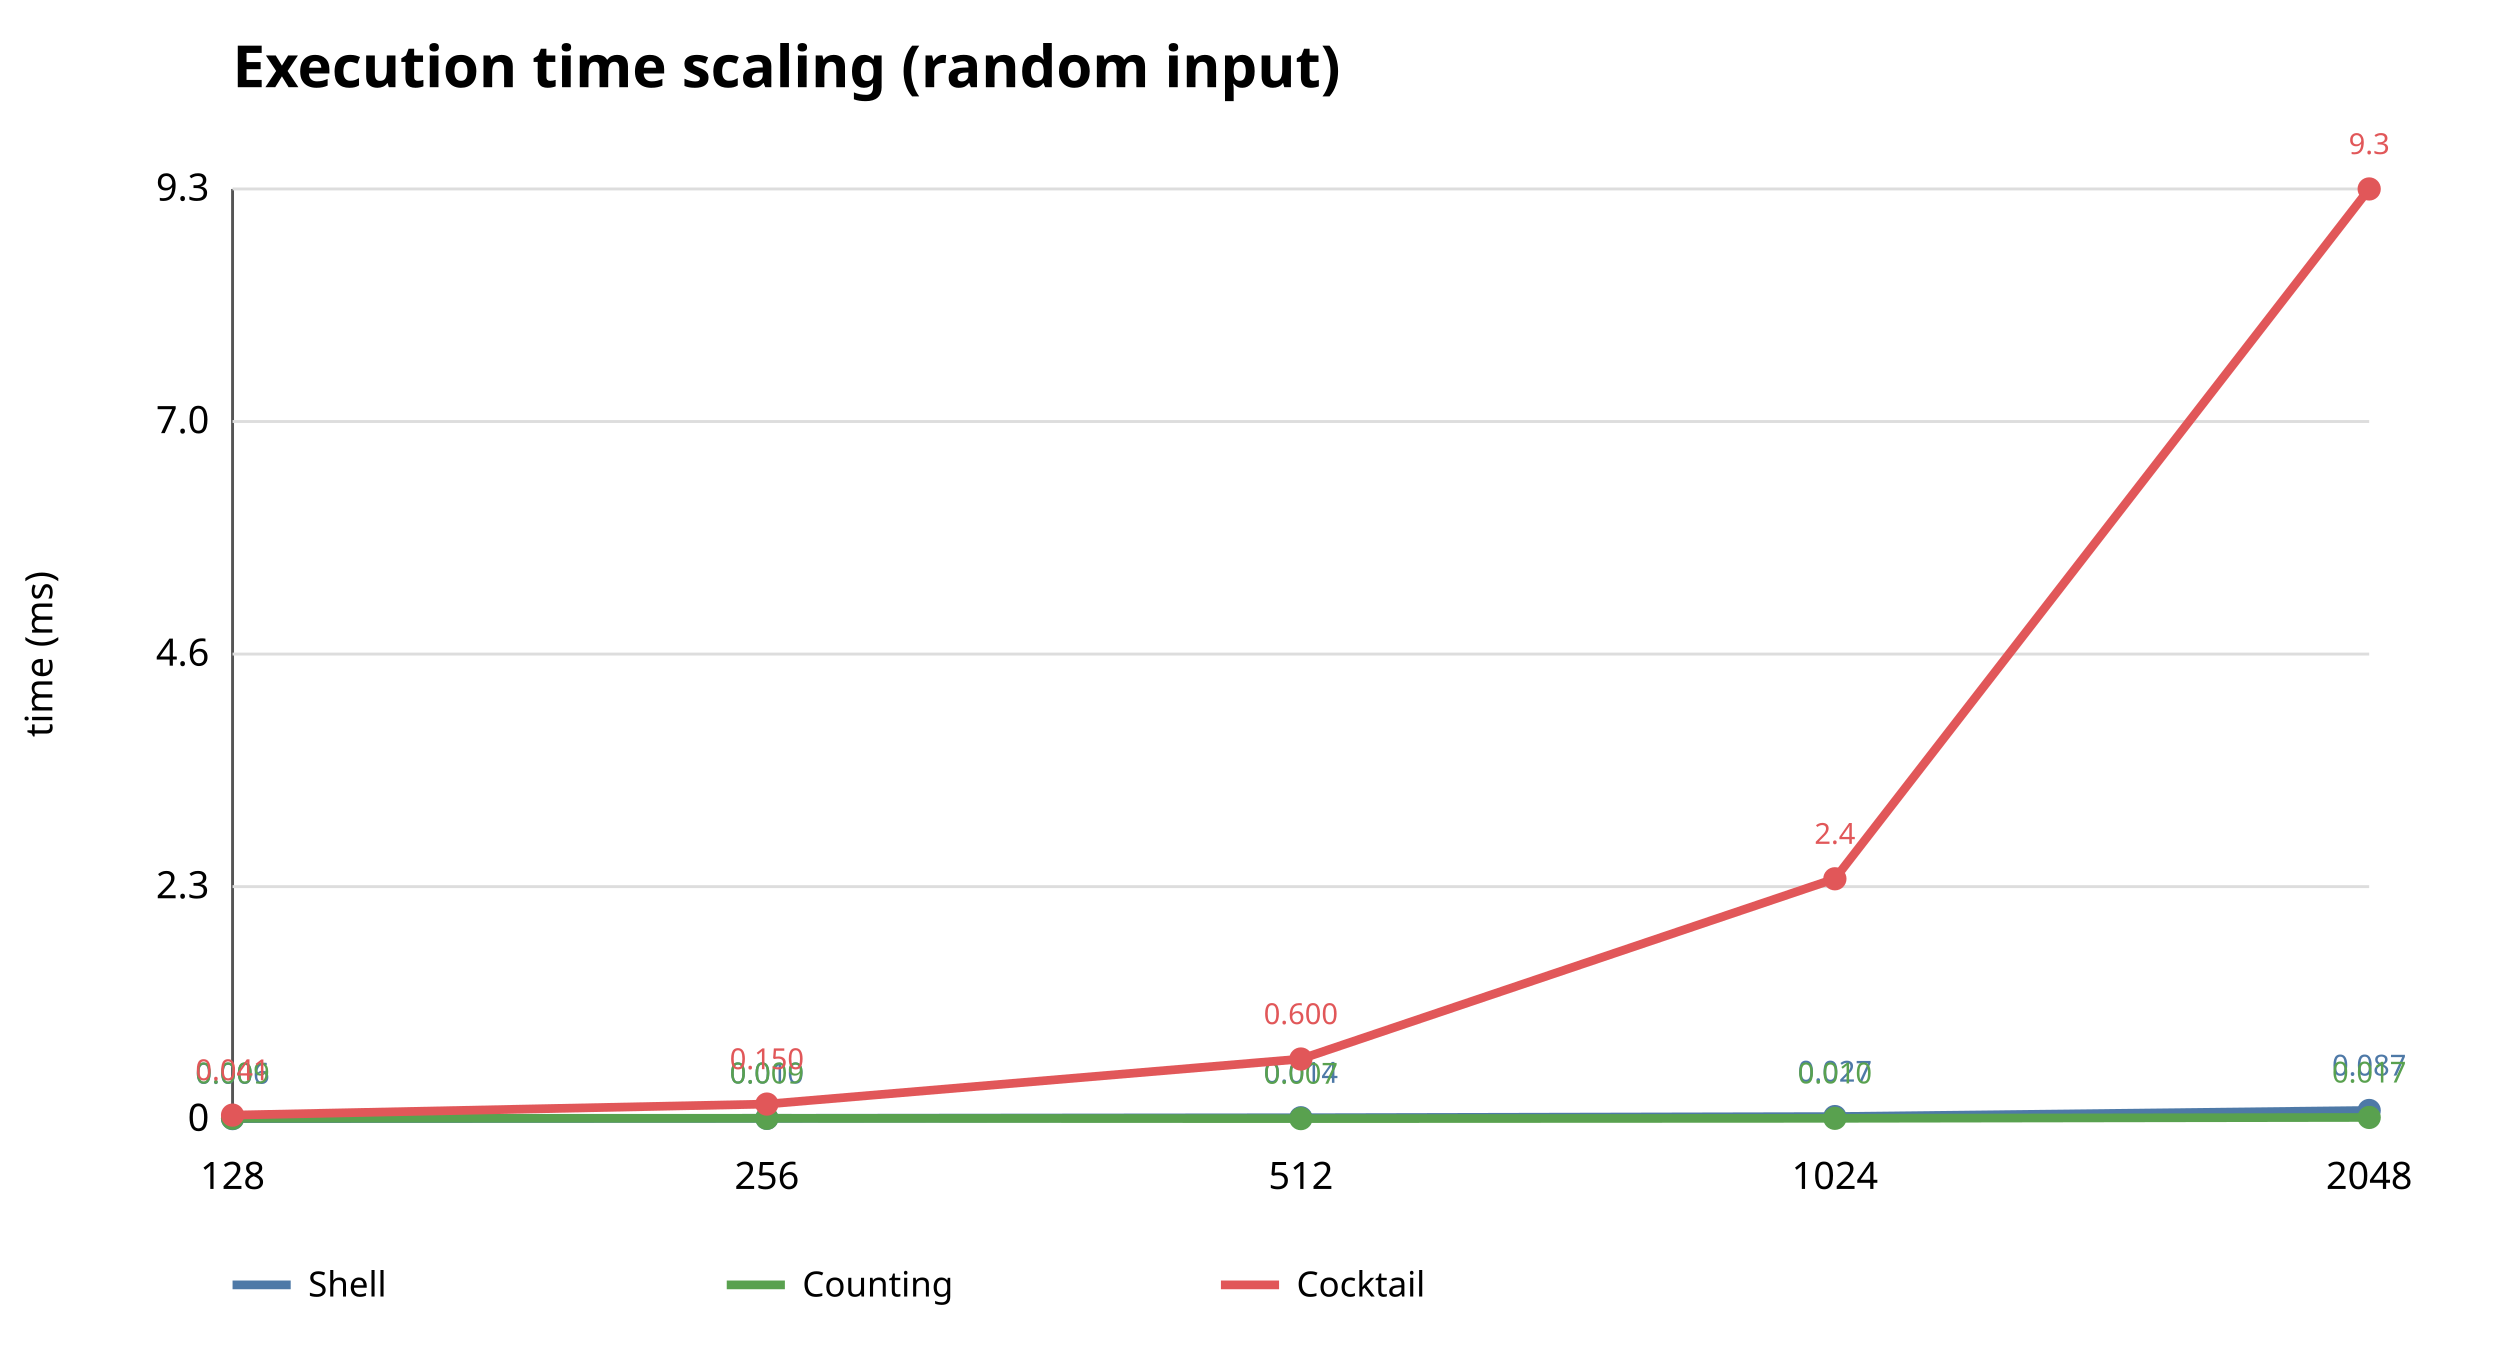
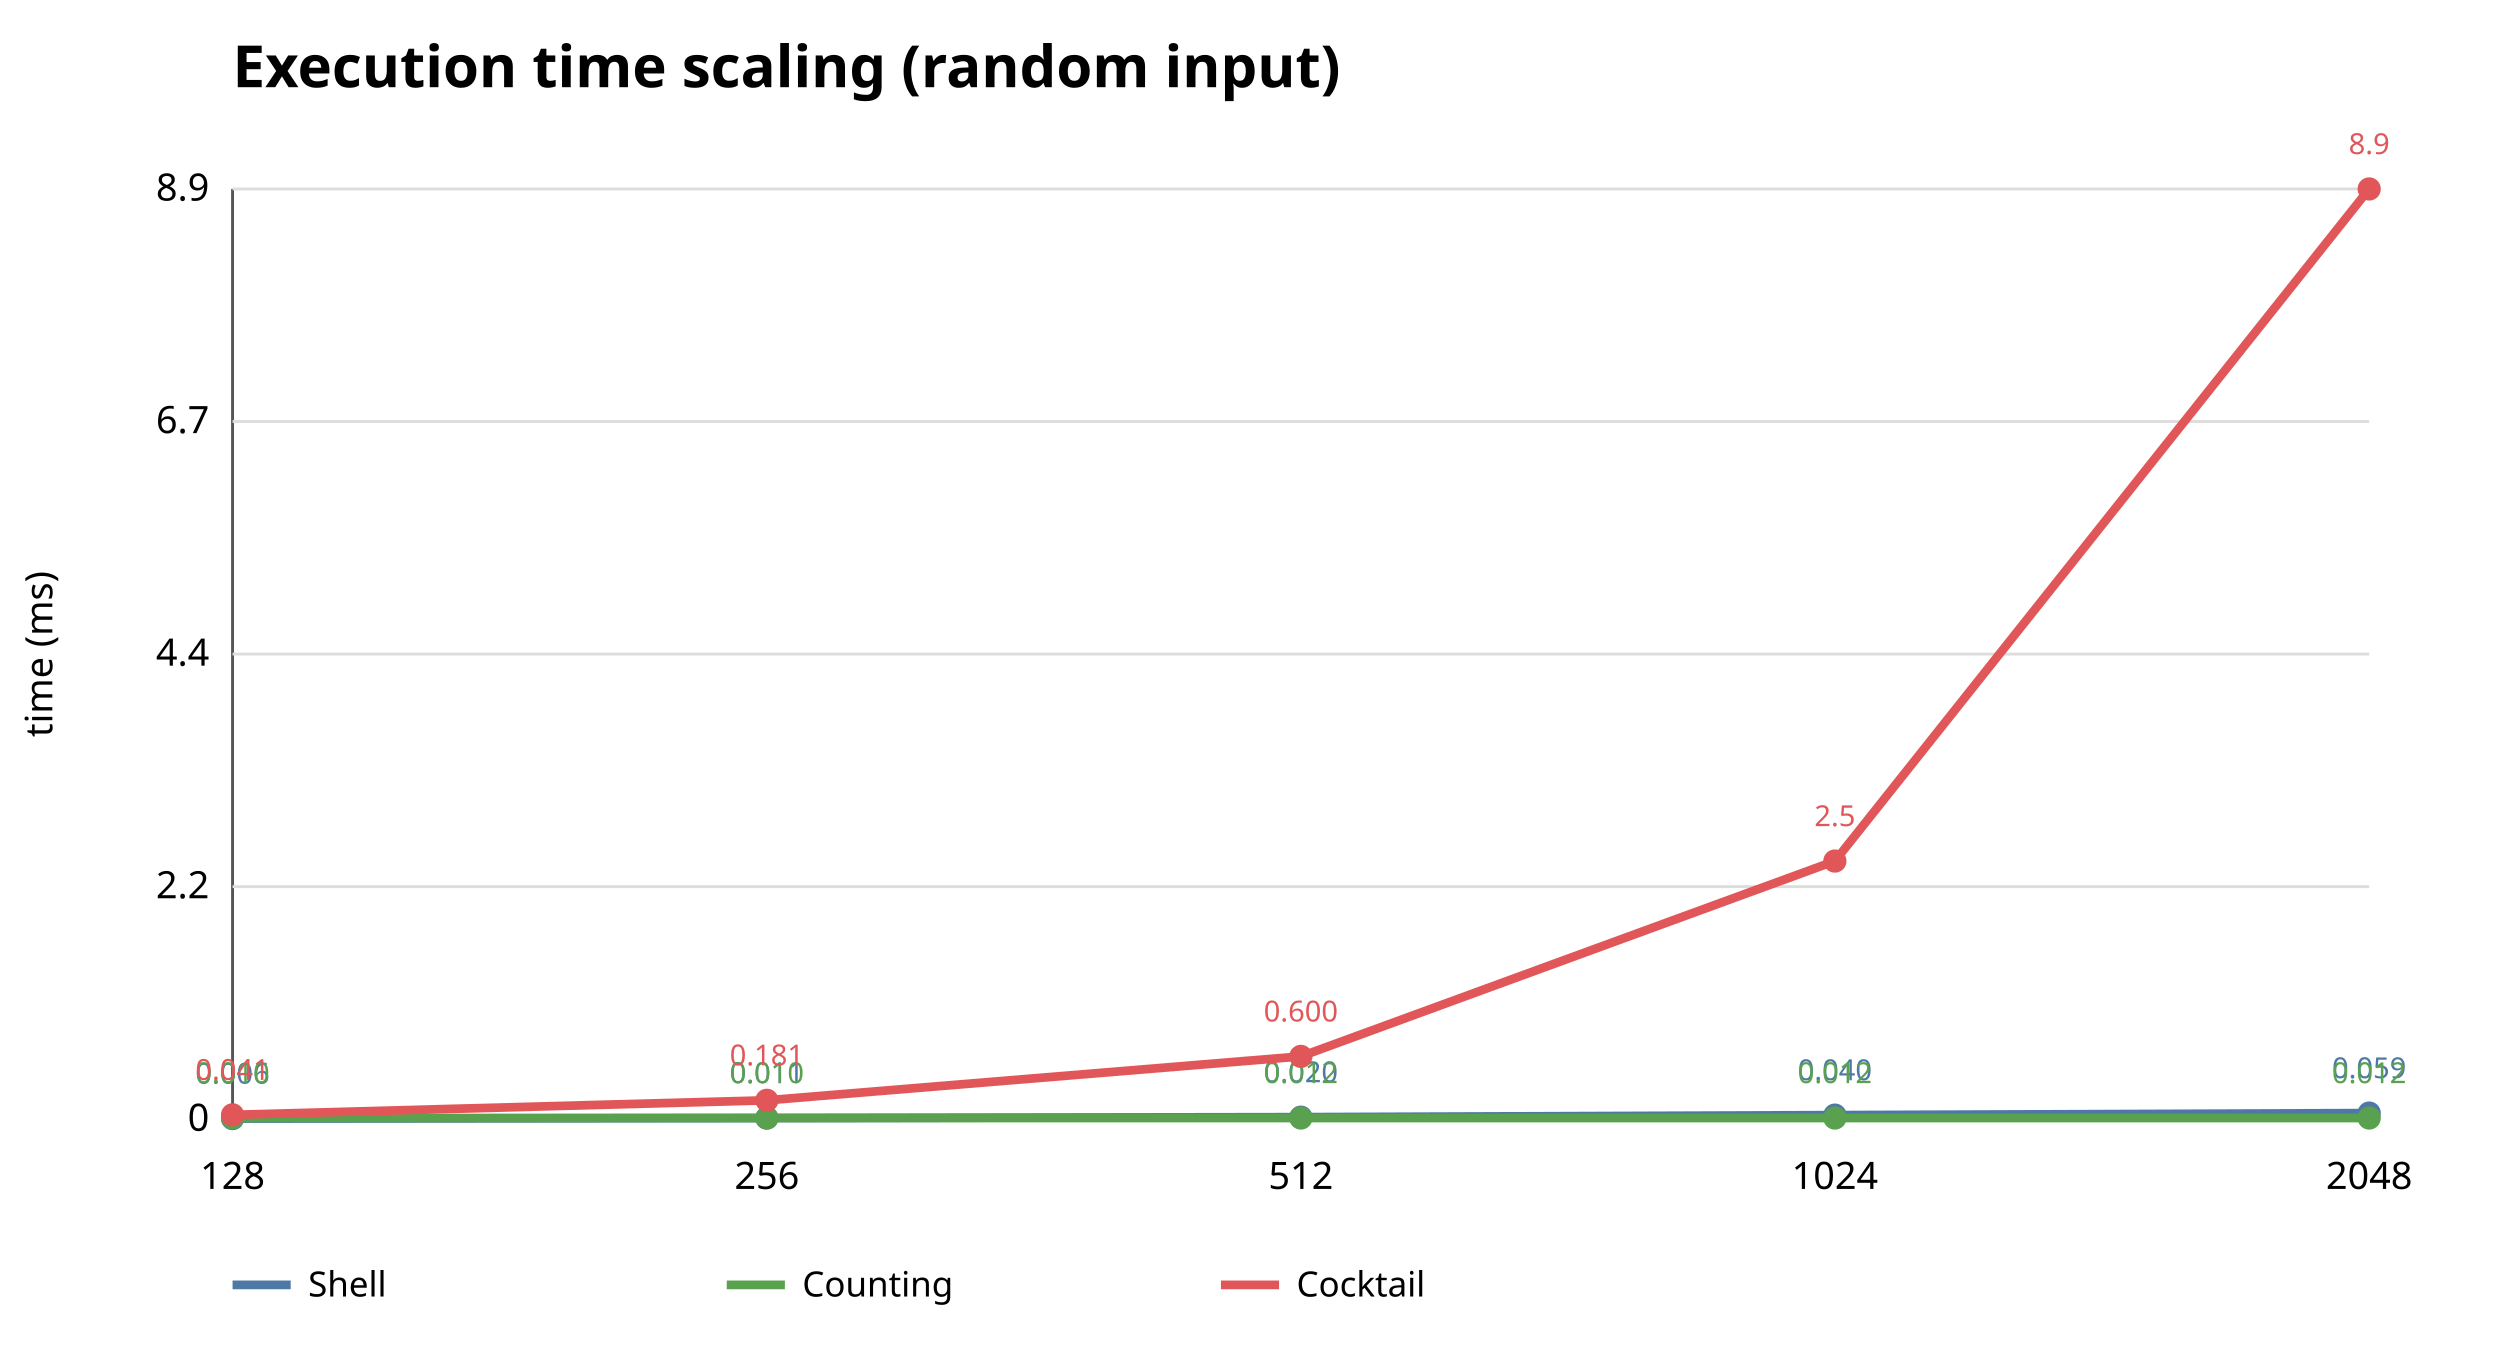
<svg xmlns="http://www.w3.org/2000/svg" viewBox="0 0 860 470">
  <style>text{font:13px sans-serif}.title{font-size:20px;font-weight:bold}.axis{stroke:#555}.grid{stroke:#ddd}.legend{font-size:12px}.point-label{font-size:10px}</style>
  <text class="title" x="80" y="30">Execution time scaling (random input)</text>
  <text transform="translate(18 225.0) rotate(-90)" text-anchor="middle">time (ms)</text>
  <line class="axis" x1="80" y1="65" x2="80" y2="385" />
  <line class="axis" x1="80" y1="385" x2="815" y2="385" />
  <line class="grid" x1="80" y1="385.0" x2="815" y2="385.0" />
  <text x="72" y="389.0" text-anchor="end">0</text>
  <line class="grid" x1="80" y1="305.0" x2="815" y2="305.0" />
-   <text x="72" y="309.0" text-anchor="end">2.3</text>
+   <text x="72" y="309.0" text-anchor="end">2.2</text>
  <line class="grid" x1="80" y1="225.0" x2="815" y2="225.0" />
-   <text x="72" y="229.0" text-anchor="end">4.6</text>
+   <text x="72" y="229.0" text-anchor="end">4.4</text>
  <line class="grid" x1="80" y1="145.0" x2="815" y2="145.0" />
-   <text x="72" y="149.0" text-anchor="end">7.0</text>
+   <text x="72" y="149.0" text-anchor="end">6.7</text>
  <line class="grid" x1="80" y1="65.0" x2="815" y2="65.0" />
-   <text x="72" y="69.0" text-anchor="end">9.3</text>
+   <text x="72" y="69.0" text-anchor="end">8.9</text>
  <text x="80.0" y="409" text-anchor="middle">128</text>
  <text x="263.8" y="409" text-anchor="middle">256</text>
  <text x="447.5" y="409" text-anchor="middle">512</text>
  <text x="631.2" y="409" text-anchor="middle">1024</text>
  <text x="815.0" y="409" text-anchor="middle">2048</text>
-   <polyline fill="none" stroke="#4e79a7" stroke-width="3" points="80.0,384.8 263.8,384.7 447.5,384.5 631.2,384.1 815.0,382.0" />
+   <polyline fill="none" stroke="#4e79a7" stroke-width="3" points="80.0,384.8 263.8,384.6 447.5,384.3 631.2,383.6 815.0,382.9" />
  <circle cx="80.0" cy="384.8" r="4" fill="#4e79a7" />
  <text class="point-label" x="80.0" y="372.8" text-anchor="middle" fill="#4e79a7">0.006</text>
-   <circle cx="263.8" cy="384.7" r="4" fill="#4e79a7" />
-   <text class="point-label" x="263.8" y="372.7" text-anchor="middle" fill="#4e79a7">0.010</text>
-   <circle cx="447.5" cy="384.5" r="4" fill="#4e79a7" />
-   <text class="point-label" x="447.5" y="372.5" text-anchor="middle" fill="#4e79a7">0.014</text>
-   <circle cx="631.2" cy="384.1" r="4" fill="#4e79a7" />
-   <text class="point-label" x="631.2" y="372.1" text-anchor="middle" fill="#4e79a7">0.027</text>
-   <circle cx="815.0" cy="382.0" r="4" fill="#4e79a7" />
-   <text class="point-label" x="815.0" y="370.0" text-anchor="middle" fill="#4e79a7">0.087</text>
-   <polyline fill="none" stroke="#59a14f" stroke-width="3" points="80.0,384.7 263.8,384.7 447.5,384.8 631.2,384.7 815.0,384.4" />
-   <circle cx="80.0" cy="384.7" r="4" fill="#59a14f" />
-   <text class="point-label" x="80.0" y="372.7" text-anchor="middle" fill="#59a14f">0.009</text>
-   <circle cx="263.8" cy="384.7" r="4" fill="#59a14f" />
-   <text class="point-label" x="263.8" y="372.7" text-anchor="middle" fill="#59a14f">0.009</text>
-   <circle cx="447.5" cy="384.8" r="4" fill="#59a14f" />
-   <text class="point-label" x="447.5" y="372.8" text-anchor="middle" fill="#59a14f">0.007</text>
-   <circle cx="631.2" cy="384.7" r="4" fill="#59a14f" />
-   <text class="point-label" x="631.2" y="372.7" text-anchor="middle" fill="#59a14f">0.010</text>
-   <circle cx="815.0" cy="384.4" r="4" fill="#59a14f" />
-   <text class="point-label" x="815.0" y="372.4" text-anchor="middle" fill="#59a14f">0.017</text>
-   <polyline fill="none" stroke="#e15759" stroke-width="3" points="80.0,383.6 263.8,379.8 447.5,364.3 631.2,302.3 815.0,65.0" />
-   <circle cx="80.0" cy="383.6" r="4" fill="#e15759" />
-   <text class="point-label" x="80.0" y="371.6" text-anchor="middle" fill="#e15759">0.041</text>
-   <circle cx="263.8" cy="379.8" r="4" fill="#e15759" />
-   <text class="point-label" x="263.8" y="367.8" text-anchor="middle" fill="#e15759">0.150</text>
-   <circle cx="447.5" cy="364.3" r="4" fill="#e15759" />
-   <text class="point-label" x="447.5" y="352.3" text-anchor="middle" fill="#e15759">0.600</text>
-   <circle cx="631.2" cy="302.3" r="4" fill="#e15759" />
-   <text class="point-label" x="631.2" y="290.3" text-anchor="middle" fill="#e15759">2.4</text>
+   <circle cx="263.8" cy="384.6" r="4" fill="#4e79a7" />
+   <text class="point-label" x="263.8" y="372.6" text-anchor="middle" fill="#4e79a7">0.011</text>
+   <circle cx="447.5" cy="384.3" r="4" fill="#4e79a7" />
+   <text class="point-label" x="447.5" y="372.3" text-anchor="middle" fill="#4e79a7">0.020</text>
+   <circle cx="631.2" cy="383.6" r="4" fill="#4e79a7" />
+   <text class="point-label" x="631.2" y="371.6" text-anchor="middle" fill="#4e79a7">0.040</text>
+   <circle cx="815.0" cy="382.9" r="4" fill="#4e79a7" />
+   <text class="point-label" x="815.0" y="370.9" text-anchor="middle" fill="#4e79a7">0.059</text>
+   <polyline fill="none" stroke="#59a14f" stroke-width="3" points="80.0,384.6 263.8,384.6 447.5,384.6 631.2,384.6 815.0,384.6" />
+   <circle cx="80.0" cy="384.6" r="4" fill="#59a14f" />
+   <text class="point-label" x="80.0" y="372.6" text-anchor="middle" fill="#59a14f">0.010</text>
+   <circle cx="263.8" cy="384.6" r="4" fill="#59a14f" />
+   <text class="point-label" x="263.8" y="372.6" text-anchor="middle" fill="#59a14f">0.010</text>
+   <circle cx="447.5" cy="384.6" r="4" fill="#59a14f" />
+   <text class="point-label" x="447.5" y="372.6" text-anchor="middle" fill="#59a14f">0.012</text>
+   <circle cx="631.2" cy="384.6" r="4" fill="#59a14f" />
+   <text class="point-label" x="631.2" y="372.6" text-anchor="middle" fill="#59a14f">0.012</text>
+   <circle cx="815.0" cy="384.6" r="4" fill="#59a14f" />
+   <text class="point-label" x="815.0" y="372.6" text-anchor="middle" fill="#59a14f">0.012</text>
+   <polyline fill="none" stroke="#e15759" stroke-width="3" points="80.0,383.5 263.8,378.5 447.5,363.4 631.2,296.2 815.0,65.0" />
+   <circle cx="80.0" cy="383.5" r="4" fill="#e15759" />
+   <text class="point-label" x="80.0" y="371.5" text-anchor="middle" fill="#e15759">0.041</text>
+   <circle cx="263.8" cy="378.5" r="4" fill="#e15759" />
+   <text class="point-label" x="263.8" y="366.5" text-anchor="middle" fill="#e15759">0.181</text>
+   <circle cx="447.5" cy="363.4" r="4" fill="#e15759" />
+   <text class="point-label" x="447.5" y="351.4" text-anchor="middle" fill="#e15759">0.600</text>
+   <circle cx="631.2" cy="296.2" r="4" fill="#e15759" />
+   <text class="point-label" x="631.2" y="284.2" text-anchor="middle" fill="#e15759">2.5</text>
  <circle cx="815.0" cy="65.0" r="4" fill="#e15759" />
-   <text class="point-label" x="815.0" y="53.0" text-anchor="middle" fill="#e15759">9.3</text>
+   <text class="point-label" x="815.0" y="53.0" text-anchor="middle" fill="#e15759">8.9</text>
  <line x1="80" y1="442" x2="100" y2="442" stroke="#4e79a7" stroke-width="3" />
  <text class="legend" x="106" y="446">Shell</text>
  <line x1="250" y1="442" x2="270" y2="442" stroke="#59a14f" stroke-width="3" />
  <text class="legend" x="276" y="446">Counting</text>
  <line x1="420" y1="442" x2="440" y2="442" stroke="#e15759" stroke-width="3" />
  <text class="legend" x="446" y="446">Cocktail</text>
</svg>
